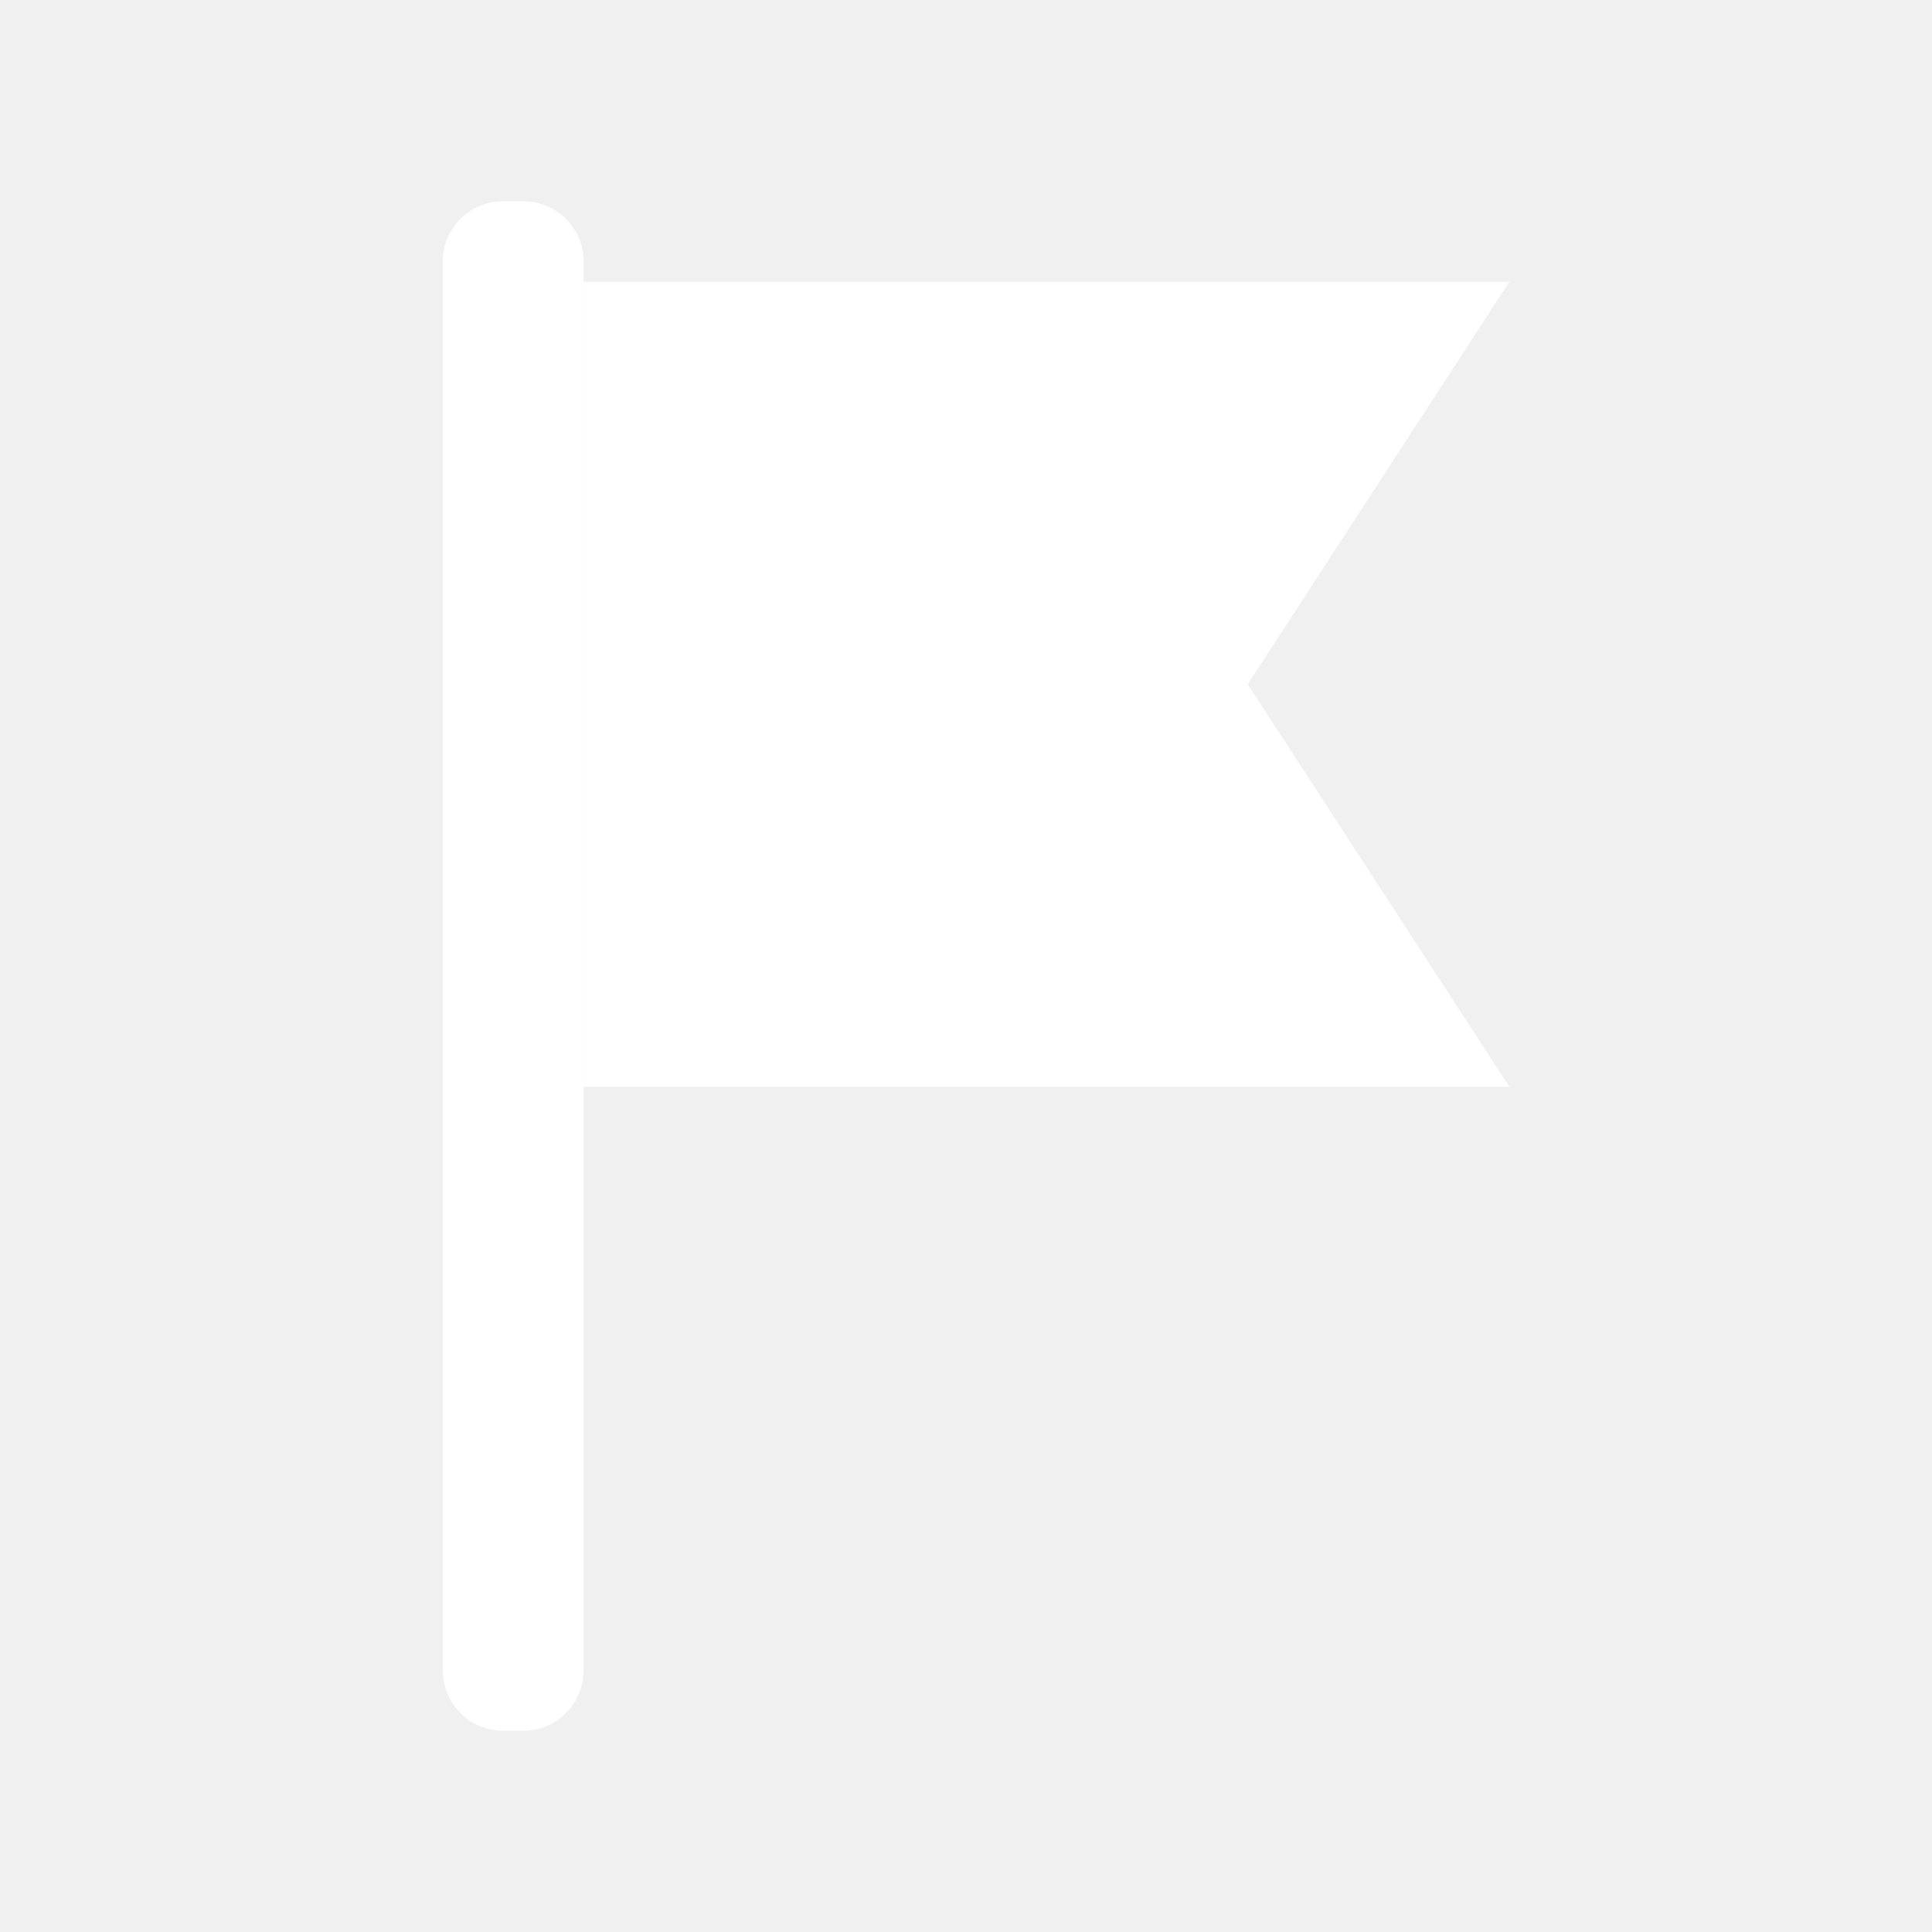
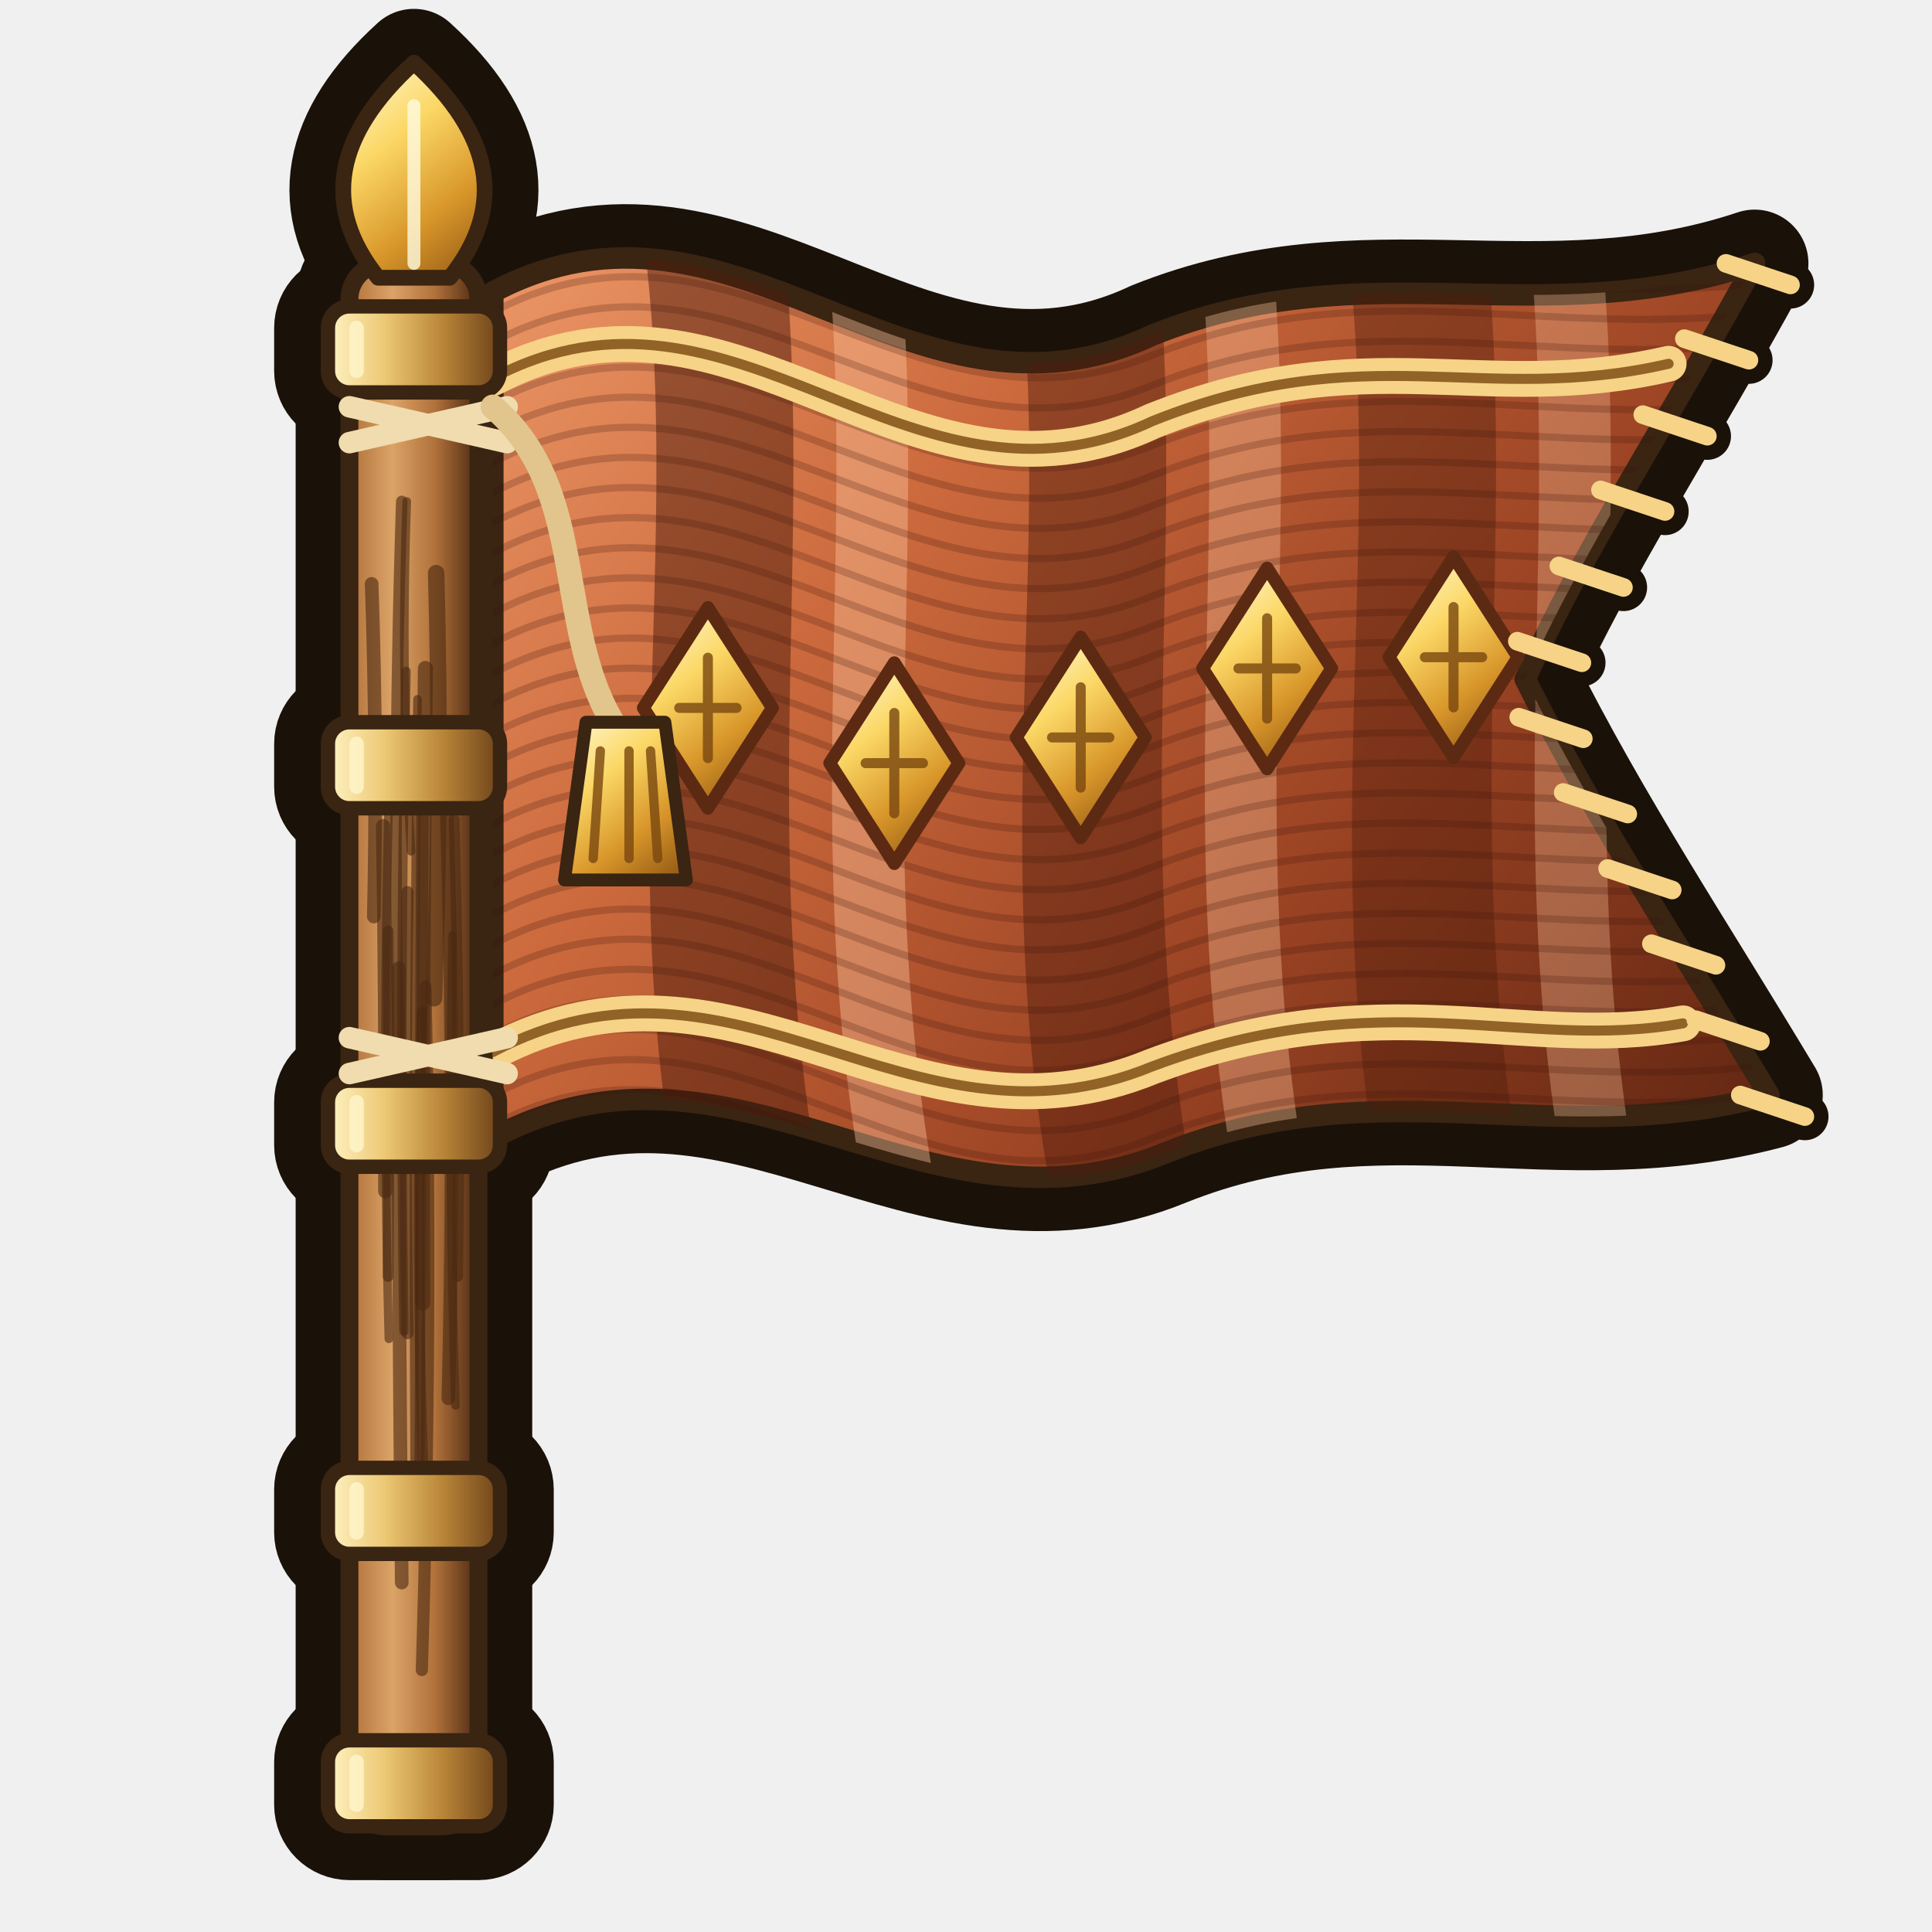
- <svg xmlns="http://www.w3.org/2000/svg" viewBox="0 0 96 96" width="96" height="96">
-   <g fill="#fff">
-     <rect x="22" y="10" width="7" height="76" rx="3" />
-     <path d="M29 14h46L62 34l13 20H29z" />
+ <svg xmlns="http://www.w3.org/2000/svg" viewBox="0 0 256 256" width="256" height="256">
+   <defs>
+     <linearGradient id="g1" gradientUnits="userSpaceOnUse" x1="62" y1="20" x2="230" y2="160">
+       <stop offset="0" stop-color="#ee9a6a" />
+       <stop offset="0.333" stop-color="#cc6a3d" />
+       <stop offset="0.667" stop-color="#9c4424" />
+       <stop offset="1" stop-color="#642713" />
+     </linearGradient>
+     <clipPath id="g2">
+       <path d="M62 34C96 16 120 56 154 40C184 28 208 40 238 30C226 52 214 70 206 88C216 108 228 126 240 146C210 154 186 142 156 154C122 168 96 134 62 152z" />
+     </clipPath>
+     <linearGradient id="g3" gradientUnits="userSpaceOnUse" x1="83" y1="80" x2="101" y2="104">
+       <stop offset="0" stop-color="#fff8d2" />
+       <stop offset="0.333" stop-color="#fbd765" />
+       <stop offset="0.667" stop-color="#d8962a" />
+       <stop offset="1" stop-color="#8a5212" />
+     </linearGradient>
+     <linearGradient id="g4" gradientUnits="userSpaceOnUse" x1="109" y1="87.71" x2="127" y2="111.7">
+       <stop offset="0" stop-color="#fff8d2" />
+       <stop offset="0.333" stop-color="#fbd765" />
+       <stop offset="0.667" stop-color="#d8962a" />
+       <stop offset="1" stop-color="#8a5212" />
+     </linearGradient>
+     <linearGradient id="g5" gradientUnits="userSpaceOnUse" x1="135" y1="84.12" x2="153" y2="108.1">
+       <stop offset="0" stop-color="#fff8d2" />
+       <stop offset="0.333" stop-color="#fbd765" />
+       <stop offset="0.667" stop-color="#d8962a" />
+       <stop offset="1" stop-color="#8a5212" />
+     </linearGradient>
+     <linearGradient id="g6" gradientUnits="userSpaceOnUse" x1="161" y1="74.5" x2="179" y2="98.5">
+       <stop offset="0" stop-color="#fff8d2" />
+       <stop offset="0.333" stop-color="#fbd765" />
+       <stop offset="0.667" stop-color="#d8962a" />
+       <stop offset="1" stop-color="#8a5212" />
+     </linearGradient>
+     <linearGradient id="g7" gradientUnits="userSpaceOnUse" x1="187" y1="72.93" x2="205" y2="96.93">
+       <stop offset="0" stop-color="#fff8d2" />
+       <stop offset="0.333" stop-color="#fbd765" />
+       <stop offset="0.667" stop-color="#d8962a" />
+       <stop offset="1" stop-color="#8a5212" />
+     </linearGradient>
+     <linearGradient id="g8" gradientUnits="userSpaceOnUse" x1="42" y1="0" x2="60" y2="0">
+       <stop offset="0" stop-color="#b0713a" />
+       <stop offset="0.333" stop-color="#dba367" />
+       <stop offset="0.667" stop-color="#b0713a" />
+       <stop offset="1" stop-color="#4a2812" />
+     </linearGradient>
+     <linearGradient id="g9" gradientUnits="userSpaceOnUse" x1="39" y1="0" x2="63" y2="0">
+       <stop offset="0" stop-color="#fff3c4" />
+       <stop offset="0.333" stop-color="#ecc873" />
+       <stop offset="0.667" stop-color="#b98538" />
+       <stop offset="1" stop-color="#6d431a" />
+     </linearGradient>
+     <linearGradient id="g10" gradientUnits="userSpaceOnUse" x1="39" y1="0" x2="63" y2="0">
+       <stop offset="0" stop-color="#fff3c4" />
+       <stop offset="0.333" stop-color="#ecc873" />
+       <stop offset="0.667" stop-color="#b98538" />
+       <stop offset="1" stop-color="#6d431a" />
+     </linearGradient>
+     <linearGradient id="g11" gradientUnits="userSpaceOnUse" x1="39" y1="0" x2="63" y2="0">
+       <stop offset="0" stop-color="#fff3c4" />
+       <stop offset="0.333" stop-color="#ecc873" />
+       <stop offset="0.667" stop-color="#b98538" />
+       <stop offset="1" stop-color="#6d431a" />
+     </linearGradient>
+     <linearGradient id="g12" gradientUnits="userSpaceOnUse" x1="39" y1="0" x2="63" y2="0">
+       <stop offset="0" stop-color="#fff3c4" />
+       <stop offset="0.333" stop-color="#ecc873" />
+       <stop offset="0.667" stop-color="#b98538" />
+       <stop offset="1" stop-color="#6d431a" />
+     </linearGradient>
+     <linearGradient id="g13" gradientUnits="userSpaceOnUse" x1="39" y1="0" x2="63" y2="0">
+       <stop offset="0" stop-color="#fff3c4" />
+       <stop offset="0.333" stop-color="#ecc873" />
+       <stop offset="0.667" stop-color="#b98538" />
+       <stop offset="1" stop-color="#6d431a" />
+     </linearGradient>
+     <linearGradient id="g14" gradientUnits="userSpaceOnUse" x1="40" y1="4" x2="62" y2="32">
+       <stop offset="0" stop-color="#fff8d2" />
+       <stop offset="0.333" stop-color="#fbd765" />
+       <stop offset="0.667" stop-color="#d8962a" />
+       <stop offset="1" stop-color="#8a5212" />
+     </linearGradient>
+     <linearGradient id="g15" gradientUnits="userSpaceOnUse" x1="72" y1="94" x2="89" y2="116">
+       <stop offset="0" stop-color="#fff8d2" />
+       <stop offset="0.333" stop-color="#fbd765" />
+       <stop offset="0.667" stop-color="#d8962a" />
+       <stop offset="1" stop-color="#8a5212" />
+     </linearGradient>
+   </defs>
+   <g>
+     <g transform="translate(6.40 6.40) scale(0.95)">
+       <g fill="#1a1109" stroke="#1a1109" stroke-linejoin="round" stroke-linecap="round">
+         <path d="M62 34C96 16 120 56 154 40C184 28 208 40 238 30C226 52 214 70 206 88C216 108 228 126 240 146C210 154 186 142 156 154C122 168 96 134 62 152z" stroke-width="15" />
+         <path d="M234.0 30.0l9 3" fill="none" stroke-width="6.6" />
+         <path d="M228.2 40.5l9 3" fill="none" stroke-width="6.6" />
+         <path d="M222.4 51.1l9 3" fill="none" stroke-width="6.6" />
+         <path d="M216.5 61.6l9 3" fill="none" stroke-width="6.6" />
+         <path d="M210.7 72.2l9 3" fill="none" stroke-width="6.6" />
+         <path d="M204.9 82.7l9 3" fill="none" stroke-width="6.6" />
+         <path d="M205.1 93.3l9 3" fill="none" stroke-width="6.6" />
+         <path d="M211.3 103.8l9 3" fill="none" stroke-width="6.6" />
+         <path d="M217.5 114.4l9 3" fill="none" stroke-width="6.6" />
+         <path d="M223.6 124.9l9 3" fill="none" stroke-width="6.6" />
+         <path d="M229.8 135.5l9 3" fill="none" stroke-width="6.6" />
+         <path d="M236.0 146.0l9 3" fill="none" stroke-width="6.6" />
+         <path d="M47.0 30.0h8.0a5 5 0 0 1 5 5v208.0a5 5 0 0 1 -5 5h-8.0a5 5 0 0 1 -5 -5v-208.0a5 5 0 0 1 5 -5z" stroke-width="15" />
+         <path d="M42.0 36.0h18.0a3 3 0 0 1 3 3v6.0a3 3 0 0 1 -3 3h-18.0a3 3 0 0 1 -3 -3v-6.0a3 3 0 0 1 3 -3z" stroke-width="15" />
+         <path d="M42.0 94.0h18.0a3 3 0 0 1 3 3v6.0a3 3 0 0 1 -3 3h-18.0a3 3 0 0 1 -3 -3v-6.0a3 3 0 0 1 3 -3z" stroke-width="15" />
+         <path d="M42.0 144.0h18.0a3 3 0 0 1 3 3v6.0a3 3 0 0 1 -3 3h-18.0a3 3 0 0 1 -3 -3v-6.0a3 3 0 0 1 3 -3z" stroke-width="15" />
+         <path d="M42.0 198.0h18.0a3 3 0 0 1 3 3v6.0a3 3 0 0 1 -3 3h-18.0a3 3 0 0 1 -3 -3v-6.0a3 3 0 0 1 3 -3z" stroke-width="15" />
+         <path d="M42.0 236.0h18.0a3 3 0 0 1 3 3v6.0a3 3 0 0 1 -3 3h-18.0a3 3 0 0 1 -3 -3v-6.0a3 3 0 0 1 3 -3z" stroke-width="15" />
+         <path d="M51 2C62 12 64 22 56 32H46C38 22 40 12 51 2z" stroke-width="15" />
+         <path d="M62 50C76 62 70 82 80 96" fill="none" stroke-width="8.4" />
+         <path d="M75 94H86L89 116H72z" stroke-width="15" />
+       </g>
+       <path d="M62 34C96 16 120 56 154 40C184 28 208 40 238 30C226 52 214 70 206 88C216 108 228 126 240 146C210 154 186 142 156 154C122 168 96 134 62 152z" fill="url(#g1)" stroke="#3a2412" stroke-width="3" stroke-linejoin="round" />
+       <g clip-path="url(#g2)">
+         <path d="M80 10C92 60 76 110 90 170H110C96 110 110 60 100 10z" fill="#4f1c0c" fill-opacity="0.5" />
+       </g>
+       <g clip-path="url(#g2)">
+         <path d="M106 10C116 60 102 110 116 170H126C112 110 126 60 116 10z" fill="#ffc9a0" fill-opacity="0.4" />
+       </g>
+       <g clip-path="url(#g2)">
+         <path d="M132 10C144 60 128 110 142 170H162C148 110 162 60 152 10z" fill="#4f1c0c" fill-opacity="0.45" />
+       </g>
+       <g clip-path="url(#g2)">
+         <path d="M158 10C168 60 154 110 168 170H178C164 110 178 60 168 10z" fill="#ffc9a0" fill-opacity="0.36" />
+       </g>
+       <g clip-path="url(#g2)">
+         <path d="M178 10C190 60 174 110 188 170H208C194 110 208 60 198 10z" fill="#4f1c0c" fill-opacity="0.4" />
+       </g>
+       <g clip-path="url(#g2)">
+         <path d="M204 10C214 60 200 110 214 170H224C210 110 224 60 214 10z" fill="#ffc9a0" fill-opacity="0.32" />
+       </g>
+       <g clip-path="url(#g2)">
+         <path d="M62 20.0C96 2.0 120 40.0 154 26.0C184 14.0 208 24.0 240 20.0" fill="none" stroke="#3f160a" stroke-width="1" stroke-linecap="round" stroke-linejoin="round" stroke-opacity="0.22" />
+       </g>
+       <g clip-path="url(#g2)">
+         <path d="M62 24.2C96 6.2 120 44.2 154 30.2C184 18.2 208 28.2 240 24.2" fill="none" stroke="#3f160a" stroke-width="1" stroke-linecap="round" stroke-linejoin="round" stroke-opacity="0.22" />
+       </g>
+       <g clip-path="url(#g2)">
+         <path d="M62 28.4C96 10.4 120 48.4 154 34.4C184 22.4 208 32.4 240 28.4" fill="none" stroke="#3f160a" stroke-width="1" stroke-linecap="round" stroke-linejoin="round" stroke-opacity="0.22" />
+       </g>
+       <g clip-path="url(#g2)">
+         <path d="M62 32.6C96 14.6 120 52.6 154 38.6C184 26.6 208 36.6 240 32.6" fill="none" stroke="#3f160a" stroke-width="1" stroke-linecap="round" stroke-linejoin="round" stroke-opacity="0.22" />
+       </g>
+       <g clip-path="url(#g2)">
+         <path d="M62 36.8C96 18.8 120 56.8 154 42.8C184 30.8 208 40.8 240 36.8" fill="none" stroke="#3f160a" stroke-width="1" stroke-linecap="round" stroke-linejoin="round" stroke-opacity="0.22" />
+       </g>
+       <g clip-path="url(#g2)">
+         <path d="M62 41.0C96 23.0 120 61.0 154 47.0C184 35.0 208 45.0 240 41.0" fill="none" stroke="#3f160a" stroke-width="1" stroke-linecap="round" stroke-linejoin="round" stroke-opacity="0.22" />
+       </g>
+       <g clip-path="url(#g2)">
+         <path d="M62 45.2C96 27.2 120 65.2 154 51.2C184 39.2 208 49.2 240 45.2" fill="none" stroke="#3f160a" stroke-width="1" stroke-linecap="round" stroke-linejoin="round" stroke-opacity="0.22" />
+       </g>
+       <g clip-path="url(#g2)">
+         <path d="M62 49.4C96 31.4 120 69.4 154 55.4C184 43.4 208 53.4 240 49.4" fill="none" stroke="#3f160a" stroke-width="1" stroke-linecap="round" stroke-linejoin="round" stroke-opacity="0.22" />
+       </g>
+       <g clip-path="url(#g2)">
+         <path d="M62 53.6C96 35.6 120 73.6 154 59.6C184 47.6 208 57.6 240 53.6" fill="none" stroke="#3f160a" stroke-width="1" stroke-linecap="round" stroke-linejoin="round" stroke-opacity="0.22" />
+       </g>
+       <g clip-path="url(#g2)">
+         <path d="M62 57.8C96 39.8 120 77.8 154 63.8C184 51.8 208 61.8 240 57.8" fill="none" stroke="#3f160a" stroke-width="1" stroke-linecap="round" stroke-linejoin="round" stroke-opacity="0.22" />
+       </g>
+       <g clip-path="url(#g2)">
+         <path d="M62 62.0C96 44.0 120 82.0 154 68.0C184 56.0 208 66.0 240 62.0" fill="none" stroke="#3f160a" stroke-width="1" stroke-linecap="round" stroke-linejoin="round" stroke-opacity="0.22" />
+       </g>
+       <g clip-path="url(#g2)">
+         <path d="M62 66.2C96 48.2 120 86.2 154 72.2C184 60.2 208 70.2 240 66.2" fill="none" stroke="#3f160a" stroke-width="1" stroke-linecap="round" stroke-linejoin="round" stroke-opacity="0.22" />
+       </g>
+       <g clip-path="url(#g2)">
+         <path d="M62 70.4C96 52.4 120 90.4 154 76.4C184 64.4 208 74.4 240 70.4" fill="none" stroke="#3f160a" stroke-width="1" stroke-linecap="round" stroke-linejoin="round" stroke-opacity="0.22" />
+       </g>
+       <g clip-path="url(#g2)">
+         <path d="M62 74.6C96 56.6 120 94.6 154 80.6C184 68.6 208 78.6 240 74.6" fill="none" stroke="#3f160a" stroke-width="1" stroke-linecap="round" stroke-linejoin="round" stroke-opacity="0.22" />
+       </g>
+       <g clip-path="url(#g2)">
+         <path d="M62 78.8C96 60.8 120 98.8 154 84.8C184 72.8 208 82.8 240 78.8" fill="none" stroke="#3f160a" stroke-width="1" stroke-linecap="round" stroke-linejoin="round" stroke-opacity="0.22" />
+       </g>
+       <g clip-path="url(#g2)">
+         <path d="M62 83.0C96 65.0 120 103.0 154 89.0C184 77.0 208 87.0 240 83.0" fill="none" stroke="#3f160a" stroke-width="1" stroke-linecap="round" stroke-linejoin="round" stroke-opacity="0.22" />
+       </g>
+       <g clip-path="url(#g2)">
+         <path d="M62 87.2C96 69.2 120 107.2 154 93.2C184 81.2 208 91.2 240 87.2" fill="none" stroke="#3f160a" stroke-width="1" stroke-linecap="round" stroke-linejoin="round" stroke-opacity="0.22" />
+       </g>
+       <g clip-path="url(#g2)">
+         <path d="M62 91.4C96 73.4 120 111.4 154 97.4C184 85.4 208 95.4 240 91.4" fill="none" stroke="#3f160a" stroke-width="1" stroke-linecap="round" stroke-linejoin="round" stroke-opacity="0.22" />
+       </g>
+       <g clip-path="url(#g2)">
+         <path d="M62 95.6C96 77.6 120 115.6 154 101.6C184 89.6 208 99.6 240 95.6" fill="none" stroke="#3f160a" stroke-width="1" stroke-linecap="round" stroke-linejoin="round" stroke-opacity="0.22" />
+       </g>
+       <g clip-path="url(#g2)">
+         <path d="M62 99.8C96 81.8 120 119.8 154 105.8C184 93.8 208 103.8 240 99.8" fill="none" stroke="#3f160a" stroke-width="1" stroke-linecap="round" stroke-linejoin="round" stroke-opacity="0.22" />
+       </g>
+       <g clip-path="url(#g2)">
+         <path d="M62 104.0C96 86.0 120 124.0 154 110.0C184 98.0 208 108.0 240 104.0" fill="none" stroke="#3f160a" stroke-width="1" stroke-linecap="round" stroke-linejoin="round" stroke-opacity="0.22" />
+       </g>
+       <g clip-path="url(#g2)">
+         <path d="M62 108.2C96 90.2 120 128.2 154 114.2C184 102.2 208 112.2 240 108.2" fill="none" stroke="#3f160a" stroke-width="1" stroke-linecap="round" stroke-linejoin="round" stroke-opacity="0.22" />
+       </g>
+       <g clip-path="url(#g2)">
+         <path d="M62 112.4C96 94.4 120 132.4 154 118.4C184 106.4 208 116.4 240 112.4" fill="none" stroke="#3f160a" stroke-width="1" stroke-linecap="round" stroke-linejoin="round" stroke-opacity="0.22" />
+       </g>
+       <g clip-path="url(#g2)">
+         <path d="M62 116.6C96 98.6 120 136.6 154 122.6C184 110.6 208 120.6 240 116.6" fill="none" stroke="#3f160a" stroke-width="1" stroke-linecap="round" stroke-linejoin="round" stroke-opacity="0.22" />
+       </g>
+       <g clip-path="url(#g2)">
+         <path d="M62 120.8C96 102.8 120 140.8 154 126.8C184 114.8 208 124.8 240 120.8" fill="none" stroke="#3f160a" stroke-width="1" stroke-linecap="round" stroke-linejoin="round" stroke-opacity="0.22" />
+       </g>
+       <g clip-path="url(#g2)">
+         <path d="M62 125.0C96 107.0 120 145.0 154 131.0C184 119.0 208 129.0 240 125.0" fill="none" stroke="#3f160a" stroke-width="1" stroke-linecap="round" stroke-linejoin="round" stroke-opacity="0.22" />
+       </g>
+       <g clip-path="url(#g2)">
+         <path d="M62 129.2C96 111.2 120 149.2 154 135.2C184 123.2 208 133.2 240 129.2" fill="none" stroke="#3f160a" stroke-width="1" stroke-linecap="round" stroke-linejoin="round" stroke-opacity="0.22" />
+       </g>
+       <g clip-path="url(#g2)">
+         <path d="M62 133.4C96 115.4 120 153.4 154 139.4C184 127.4 208 137.4 240 133.4" fill="none" stroke="#3f160a" stroke-width="1" stroke-linecap="round" stroke-linejoin="round" stroke-opacity="0.22" />
+       </g>
+       <g clip-path="url(#g2)">
+         <path d="M62 137.6C96 119.6 120 157.6 154 143.6C184 131.6 208 141.6 240 137.6" fill="none" stroke="#3f160a" stroke-width="1" stroke-linecap="round" stroke-linejoin="round" stroke-opacity="0.22" />
+       </g>
+       <g clip-path="url(#g2)">
+         <path d="M62 141.8C96 123.8 120 161.8 154 147.8C184 135.8 208 145.8 240 141.8" fill="none" stroke="#3f160a" stroke-width="1" stroke-linecap="round" stroke-linejoin="round" stroke-opacity="0.22" />
+       </g>
+       <g clip-path="url(#g2)">
+         <path d="M62 146.0C96 128.0 120 166.0 154 152.0C184 140.0 208 150.0 240 146.0" fill="none" stroke="#3f160a" stroke-width="1" stroke-linecap="round" stroke-linejoin="round" stroke-opacity="0.22" />
+       </g>
+       <g clip-path="url(#g2)">
+         <path d="M62 150.2C96 132.2 120 170.2 154 156.2C184 144.2 208 154.2 240 150.2" fill="none" stroke="#3f160a" stroke-width="1" stroke-linecap="round" stroke-linejoin="round" stroke-opacity="0.22" />
+       </g>
+       <g clip-path="url(#g2)">
+         <path d="M62 154.4C96 136.4 120 174.4 154 160.4C184 148.4 208 158.4 240 154.4" fill="none" stroke="#3f160a" stroke-width="1" stroke-linecap="round" stroke-linejoin="round" stroke-opacity="0.22" />
+       </g>
+       <g clip-path="url(#g2)">
+         <path d="M62 158.6C96 140.6 120 178.6 154 164.6C184 152.6 208 162.6 240 158.6" fill="none" stroke="#3f160a" stroke-width="1" stroke-linecap="round" stroke-linejoin="round" stroke-opacity="0.22" />
+       </g>
+       <g clip-path="url(#g2)">
+         <path d="M62 46C96 28 120 68 154 52C184 40 200 50 226 44" fill="none" stroke="#f6d386" stroke-width="5" stroke-linecap="round" stroke-linejoin="round" />
+       </g>
+       <g clip-path="url(#g2)">
+         <path d="M62 140C96 122 120 156 154 142C186 130 206 140 228 136" fill="none" stroke="#f6d386" stroke-width="5" stroke-linecap="round" stroke-linejoin="round" />
+       </g>
+       <g clip-path="url(#g2)">
+         <path d="M62 46C96 28 120 68 154 52C184 40 200 50 226 44M62 140C96 122 120 156 154 142C186 130 206 140 228 136" fill="none" stroke="#7a4710" stroke-width="1.4" stroke-linecap="round" stroke-linejoin="round" stroke-opacity="0.8" />
+       </g>
+       <path d="M92.00 78.00L101.00 92.00L92.00 106.00L83.00 92.00z" fill="url(#g3)" stroke="#5c2a12" stroke-width="1.8" stroke-linejoin="round" />
+       <path d="M92 85.0V99.0M88 92.0H96" fill="none" stroke="#7a4710" stroke-width="1.4" stroke-linecap="round" stroke-linejoin="round" stroke-opacity="0.8" />
+       <path d="M118.00 85.71L127.00 99.71L118.00 113.71L109.00 99.71z" fill="url(#g4)" stroke="#5c2a12" stroke-width="1.8" stroke-linejoin="round" />
+       <path d="M118 92.708V106.708M114 99.708H122" fill="none" stroke="#7a4710" stroke-width="1.4" stroke-linecap="round" stroke-linejoin="round" stroke-opacity="0.8" />
+       <path d="M144.00 82.12L153.00 96.12L144.00 110.12L135.00 96.12z" fill="url(#g5)" stroke="#5c2a12" stroke-width="1.8" stroke-linejoin="round" />
+       <path d="M144 89.124V103.124M140 96.124H148" fill="none" stroke="#7a4710" stroke-width="1.4" stroke-linecap="round" stroke-linejoin="round" stroke-opacity="0.8" />
+       <path d="M170.00 72.50L179.00 86.50L170.00 100.50L161.00 86.50z" fill="url(#g6)" stroke="#5c2a12" stroke-width="1.8" stroke-linejoin="round" />
+       <path d="M170 79.498V93.498M166 86.498H174" fill="none" stroke="#7a4710" stroke-width="1.4" stroke-linecap="round" stroke-linejoin="round" stroke-opacity="0.8" />
+       <path d="M196.00 70.93L205.00 84.93L196.00 98.93L187.00 84.93z" fill="url(#g7)" stroke="#5c2a12" stroke-width="1.8" stroke-linejoin="round" />
+       <path d="M196 77.932V91.932M192 84.932H200" fill="none" stroke="#7a4710" stroke-width="1.4" stroke-linecap="round" stroke-linejoin="round" stroke-opacity="0.8" />
+       <path d="M234.0 30.0l9 3" fill="none" stroke="#f6d386" stroke-width="2.6" stroke-linecap="round" stroke-linejoin="round" />
+       <path d="M228.2 40.5l9 3" fill="none" stroke="#f6d386" stroke-width="2.6" stroke-linecap="round" stroke-linejoin="round" />
+       <path d="M222.4 51.1l9 3" fill="none" stroke="#f6d386" stroke-width="2.6" stroke-linecap="round" stroke-linejoin="round" />
+       <path d="M216.5 61.6l9 3" fill="none" stroke="#f6d386" stroke-width="2.6" stroke-linecap="round" stroke-linejoin="round" />
+       <path d="M210.7 72.2l9 3" fill="none" stroke="#f6d386" stroke-width="2.6" stroke-linecap="round" stroke-linejoin="round" />
+       <path d="M204.9 82.7l9 3" fill="none" stroke="#f6d386" stroke-width="2.6" stroke-linecap="round" stroke-linejoin="round" />
+       <path d="M205.1 93.3l9 3" fill="none" stroke="#f6d386" stroke-width="2.6" stroke-linecap="round" stroke-linejoin="round" />
+       <path d="M211.3 103.8l9 3" fill="none" stroke="#f6d386" stroke-width="2.6" stroke-linecap="round" stroke-linejoin="round" />
+       <path d="M217.5 114.4l9 3" fill="none" stroke="#f6d386" stroke-width="2.6" stroke-linecap="round" stroke-linejoin="round" />
+       <path d="M223.6 124.9l9 3" fill="none" stroke="#f6d386" stroke-width="2.6" stroke-linecap="round" stroke-linejoin="round" />
+       <path d="M229.8 135.5l9 3" fill="none" stroke="#f6d386" stroke-width="2.6" stroke-linecap="round" stroke-linejoin="round" />
+       <path d="M236.0 146.0l9 3" fill="none" stroke="#f6d386" stroke-width="2.6" stroke-linecap="round" stroke-linejoin="round" />
+       <path d="M47.0 30.0h8.0a5 5 0 0 1 5 5v208.0a5 5 0 0 1 -5 5h-8.0a5 5 0 0 1 -5 -5v-208.0a5 5 0 0 1 5 -5z" fill="url(#g8)" stroke="#3a2412" stroke-width="2.5" stroke-linejoin="round" />
+       <path d="M47.4 123.1Q47.6 147.2 47.4 171.3" fill="none" stroke="#4a2812" stroke-width="1.5" stroke-linecap="round" stroke-linejoin="round" stroke-opacity="0.6" />
+       <path d="M52.4 101.5Q52.0 155.2 51.7 208.9" fill="none" stroke="#4a2812" stroke-width="1.4" stroke-linecap="round" stroke-linejoin="round" stroke-opacity="0.6" />
+       <path d="M46.7 108.5Q47.1 134.0 47.0 159.4" fill="none" stroke="#4a2812" stroke-width="2.0" stroke-linecap="round" stroke-linejoin="round" stroke-opacity="0.6" />
+       <path d="M52.1 134.4Q51.0 172.1 52.8 209.8" fill="none" stroke="#4a2812" stroke-width="1.4" stroke-linecap="round" stroke-linejoin="round" stroke-opacity="0.6" />
+       <path d="M56.4 123.7Q55.7 156.5 56.8 189.3" fill="none" stroke="#4a2812" stroke-width="1.2" stroke-linecap="round" stroke-linejoin="round" stroke-opacity="0.6" />
+       <path d="M50.0 63.2Q49.1 87.6 50.6 112.0" fill="none" stroke="#4a2812" stroke-width="1.2" stroke-linecap="round" stroke-linejoin="round" stroke-opacity="0.6" />
+       <path d="M48.9 128.3Q48.8 171.1 49.3 214.0" fill="none" stroke="#4a2812" stroke-width="1.9" stroke-linecap="round" stroke-linejoin="round" stroke-opacity="0.6" />
+       <path d="M51.5 90.8Q50.8 144.1 51.1 197.4" fill="none" stroke="#4a2812" stroke-width="1.2" stroke-linecap="round" stroke-linejoin="round" stroke-opacity="0.6" />
+       <path d="M54.1 73.2Q54.9 102.9 53.8 132.5" fill="none" stroke="#4a2812" stroke-width="2.3" stroke-linecap="round" stroke-linejoin="round" stroke-opacity="0.6" />
+       <path d="M55.6 106.8Q56.8 147.6 55.8 188.3" fill="none" stroke="#4a2812" stroke-width="1.9" stroke-linecap="round" stroke-linejoin="round" stroke-opacity="0.6" />
+       <path d="M52.6 86.5Q52.1 130.8 52.2 175.0" fill="none" stroke="#4a2812" stroke-width="2.1" stroke-linecap="round" stroke-linejoin="round" stroke-opacity="0.6" />
+       <path d="M49.3 63.2Q47.9 105.5 49.0 147.8" fill="none" stroke="#4a2812" stroke-width="1.6" stroke-linecap="round" stroke-linejoin="round" stroke-opacity="0.6" />
+       <path d="M52.6 130.9Q53.6 178.5 52.1 226.2" fill="none" stroke="#4a2812" stroke-width="1.7" stroke-linecap="round" stroke-linejoin="round" stroke-opacity="0.6" />
+       <path d="M56.6 107.6Q57.5 139.4 57.1 171.3" fill="none" stroke="#4a2812" stroke-width="1.5" stroke-linecap="round" stroke-linejoin="round" stroke-opacity="0.6" />
+       <path d="M50.1 117.7Q49.6 148.4 50.1 179.2" fill="none" stroke="#4a2812" stroke-width="1.7" stroke-linecap="round" stroke-linejoin="round" stroke-opacity="0.6" />
+       <path d="M45.1 74.7Q45.9 97.9 45.4 121.1" fill="none" stroke="#4a2812" stroke-width="1.9" stroke-linecap="round" stroke-linejoin="round" stroke-opacity="0.6" />
+       <path d="M47.8 94.4Q46.4 137.2 47.5 180.0" fill="none" stroke="#4a2812" stroke-width="1.2" stroke-linecap="round" stroke-linejoin="round" stroke-opacity="0.6" />
+       <path d="M49.9 86.9Q48.9 132.9 49.6 178.9" fill="none" stroke="#4a2812" stroke-width="1.3" stroke-linecap="round" stroke-linejoin="round" stroke-opacity="0.6" />
+       <path d="M42.0 36.0h18.0a3 3 0 0 1 3 3v6.0a3 3 0 0 1 -3 3h-18.0a3 3 0 0 1 -3 -3v-6.0a3 3 0 0 1 3 -3z" fill="url(#g9)" stroke="#3a2412" stroke-width="2" stroke-linejoin="round" />
+       <path d="M43 39v6" fill="none" stroke="#fff6cc" stroke-width="2" stroke-linecap="round" stroke-linejoin="round" stroke-opacity="0.8" />
+       <path d="M42.0 94.0h18.0a3 3 0 0 1 3 3v6.0a3 3 0 0 1 -3 3h-18.0a3 3 0 0 1 -3 -3v-6.0a3 3 0 0 1 3 -3z" fill="url(#g10)" stroke="#3a2412" stroke-width="2" stroke-linejoin="round" />
+       <path d="M43 97v6" fill="none" stroke="#fff6cc" stroke-width="2" stroke-linecap="round" stroke-linejoin="round" stroke-opacity="0.8" />
+       <path d="M42.0 144.0h18.0a3 3 0 0 1 3 3v6.0a3 3 0 0 1 -3 3h-18.0a3 3 0 0 1 -3 -3v-6.0a3 3 0 0 1 3 -3z" fill="url(#g11)" stroke="#3a2412" stroke-width="2" stroke-linejoin="round" />
+       <path d="M43 147v6" fill="none" stroke="#fff6cc" stroke-width="2" stroke-linecap="round" stroke-linejoin="round" stroke-opacity="0.8" />
+       <path d="M42.0 198.0h18.0a3 3 0 0 1 3 3v6.0a3 3 0 0 1 -3 3h-18.0a3 3 0 0 1 -3 -3v-6.0a3 3 0 0 1 3 -3z" fill="url(#g12)" stroke="#3a2412" stroke-width="2" stroke-linejoin="round" />
+       <path d="M43 201v6" fill="none" stroke="#fff6cc" stroke-width="2" stroke-linecap="round" stroke-linejoin="round" stroke-opacity="0.8" />
+       <path d="M42.0 236.0h18.0a3 3 0 0 1 3 3v6.0a3 3 0 0 1 -3 3h-18.0a3 3 0 0 1 -3 -3v-6.0a3 3 0 0 1 3 -3z" fill="url(#g13)" stroke="#3a2412" stroke-width="2" stroke-linejoin="round" />
+       <path d="M43 239v6" fill="none" stroke="#fff6cc" stroke-width="2" stroke-linecap="round" stroke-linejoin="round" stroke-opacity="0.8" />
+       <path d="M42 50L64 55M42 55L64 50" fill="none" stroke="#f0dcae" stroke-width="3" stroke-linecap="round" stroke-linejoin="round" />
+       <path d="M42 138L64 143M42 143L64 138" fill="none" stroke="#f0dcae" stroke-width="3" stroke-linecap="round" stroke-linejoin="round" />
+       <path d="M51 2C62 12 64 22 56 32H46C38 22 40 12 51 2z" fill="url(#g14)" stroke="#3a2412" stroke-width="2.2" stroke-linejoin="round" />
+       <path d="M51 8V30" fill="none" stroke="#fffbe0" stroke-width="1.8" stroke-linecap="round" stroke-linejoin="round" stroke-opacity="0.8" />
+       <path d="M62 50C76 62 70 82 80 96" fill="none" stroke="#e2c58c" stroke-width="3.4" stroke-linecap="round" stroke-linejoin="round" />
+       <path d="M75 94H86L89 116H72z" fill="url(#g15)" stroke="#3a2412" stroke-width="1.8" stroke-linejoin="round" />
+       <path d="M77 98L76 113M81 98V113M84 98L85 113" fill="none" stroke="#7a4710" stroke-width="1.3" stroke-linecap="round" stroke-linejoin="round" stroke-opacity="0.8" />
+     </g>
  </g>
</svg>
